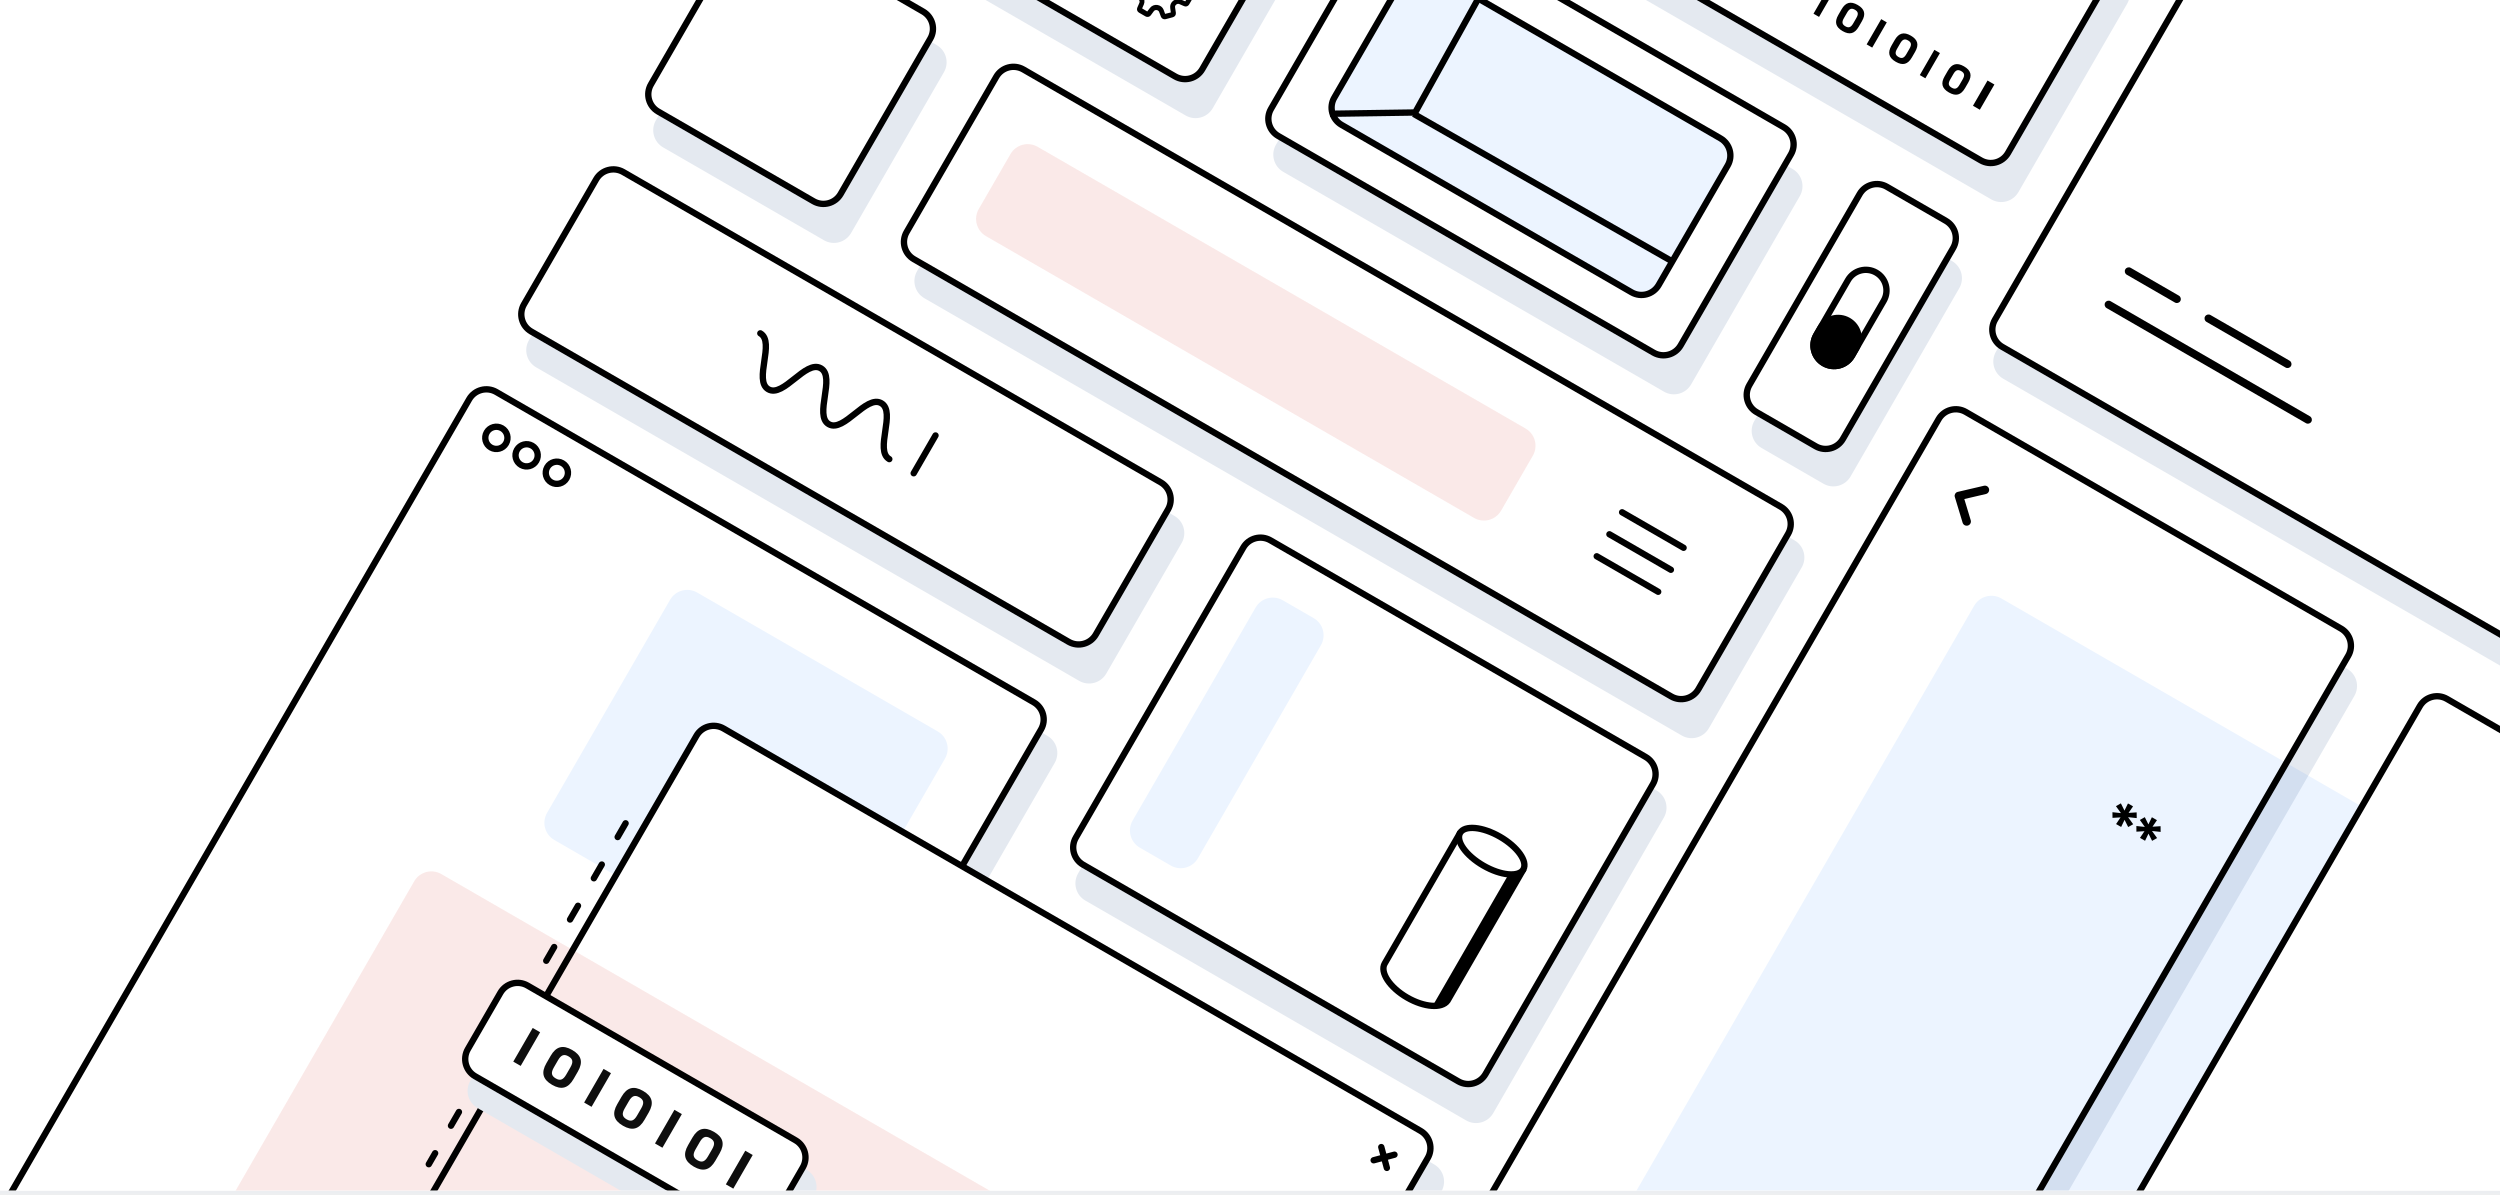
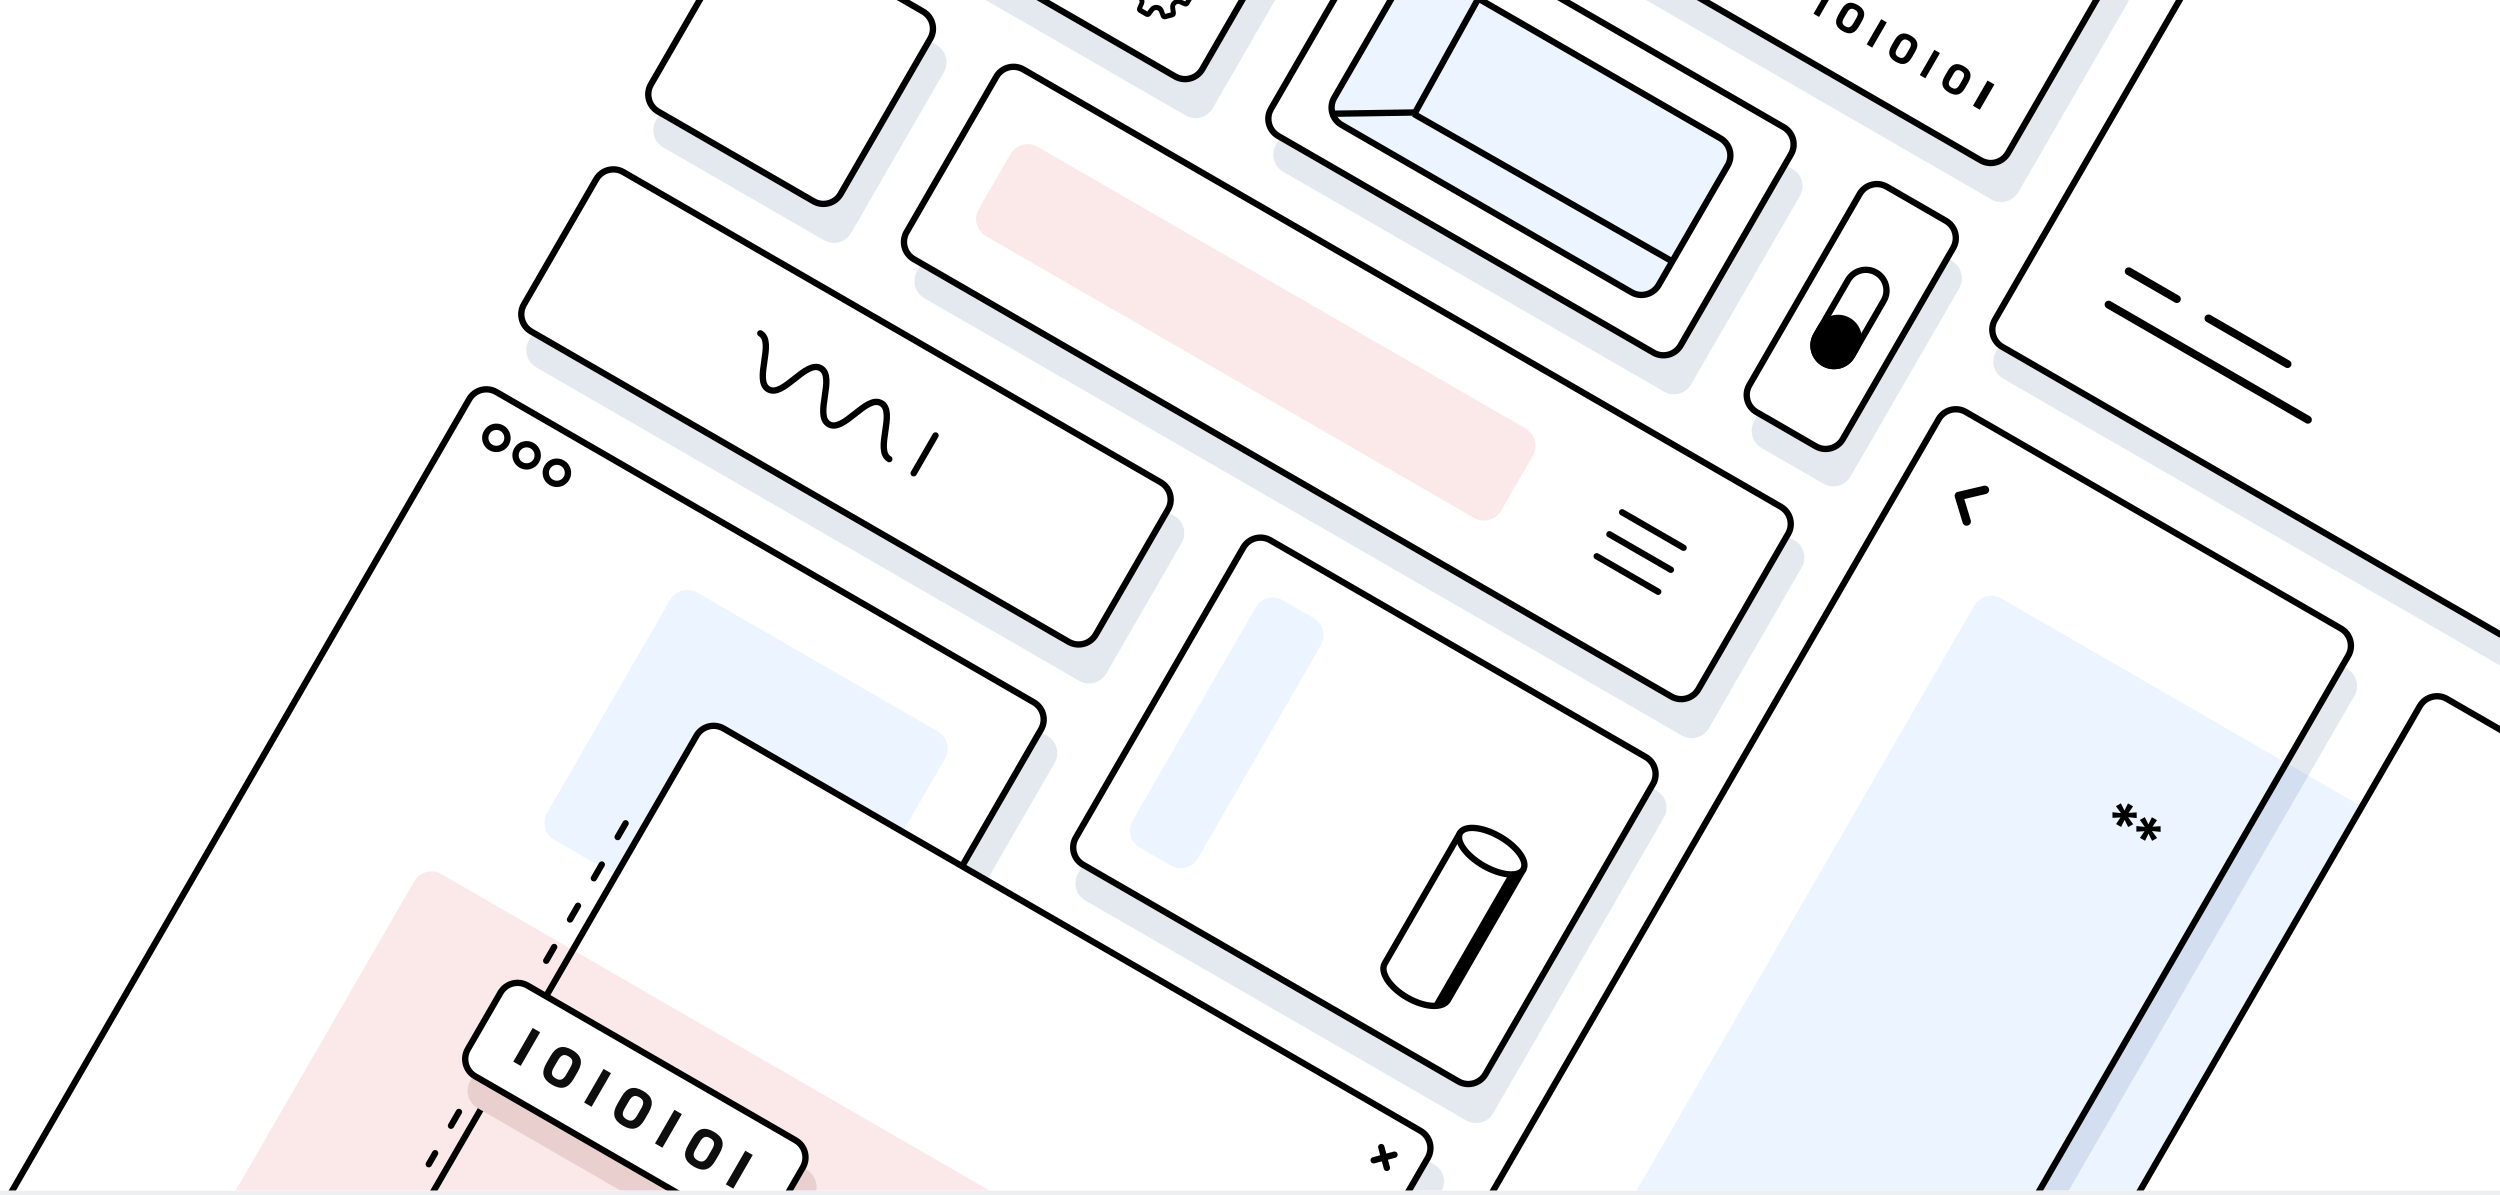
<svg xmlns="http://www.w3.org/2000/svg" xmlns:xlink="http://www.w3.org/1999/xlink" width="630" height="301" viewBox="0 0 630 301">
  <defs>
    <linearGradient id="projects-c" x1="49.518%" x2="50%" y1="47.055%" y2="61.242%">
      <stop offset="0%" stop-color="#FFF" />
      <stop offset="100%" stop-color="#FAFAFA" />
    </linearGradient>
    <rect id="projects-a" width="630" height="300" x="0" y="0" />
    <filter id="projects-b" width="100.2%" height="100.7%" x="-.1%" y="-.2%" filterUnits="objectBoundingBox">
      <feOffset dy="1" in="SourceAlpha" result="shadowOffsetOuter1" />
      <feColorMatrix in="shadowOffsetOuter1" values="0 0 0 0 0.927   0 0 0 0 0.934   0 0 0 0 0.944  0 0 0 1 0" />
    </filter>
  </defs>
  <g fill="none" fill-rule="evenodd">
    <mask id="projects-d" fill="#fff">
      <use xlink:href="#projects-a" />
    </mask>
    <use fill="#000" filter="url(#projects-b)" xlink:href="#projects-a" />
    <use fill="url(#projects-c)" xlink:href="#projects-a" />
    <use fill="#FFF" xlink:href="#projects-a" />
    <g mask="url(#projects-d)">
      <g transform="rotate(30 869.059 531.863)">
        <g transform="translate(2.4 391.2)">
          <rect width="230.4" height="56.8" x="82.4" y="6.4" fill="#E4E9F0" rx="5" />
          <rect width="56.8" height="56.8" x="6.4" y="6.4" fill="#E4E9F0" rx="5" />
          <rect width="168" height="238.4" x="6.4" y="143.2" fill="#E4E9F0" rx="5" />
          <rect width="166.4" height="264.4" x=".8" y="137.6" fill="#FFF" stroke="#000" stroke-width="1.6" rx="5" />
          <rect width="80" height="72" x="69.913" y="156.059" fill="#ECF4FF" rx="5" style="mix-blend-mode:multiply" />
          <rect width="168" height="48" x="6.4" y="79.2" fill="#E4E9F0" rx="5" />
          <rect width="166.4" height="46.4" x=".8" y="73.6" fill="#FFF" stroke="#000" stroke-width="1.6" rx="5" />
          <line x1="107.134" x2="107.134" y1="91.746" y2="102.746" stroke="#000" stroke-linecap="round" stroke-linejoin="round" stroke-width="1.6" />
          <rect width="230.4" height="55.2" x="75.2" y=".8" fill="#FFF" stroke="#000" stroke-width="1.6" rx="5" />
          <g stroke="#000" stroke-linecap="round" stroke-linejoin="round" stroke-width="1.6" transform="translate(266.4 21.6)">
            <line x1=".256" x2="18.144" y1=".4" y2=".4" />
            <line x1=".256" x2="18.144" y1="6.8" y2="6.8" />
            <line x1=".256" x2="18.144" y1="13.2" y2="13.2" />
          </g>
          <rect width="55.2" height="55.2" x=".8" y=".8" fill="#FFF" stroke="#000" stroke-width="1.6" rx="5" />
          <rect width="214.4" height="149.6" x="98.4" y="188" fill="#E4E9F0" rx="5" />
          <rect width="120.8" height="96" x="193.435" y="78.371" fill="#E4E9F0" rx="5" />
          <rect width="119.2" height="94.4" x="188.429" y="72.429" fill="#FFF" stroke="#000" stroke-width="1.6" rx="5" />
          <rect width="19" height="72" x="198.673" y="83.961" fill="#ECF4FF" rx="5" style="mix-blend-mode:multiply" />
          <rect width="212.8" height="148" x="92.8" y="182.4" fill="#FFF" stroke="#000" stroke-width="1.6" rx="5" />
          <rect width="187" height="104" x="49.54" y="249.733" fill="#E06B63" opacity=".15" rx="5" style="mix-blend-mode:multiply" />
          <line x1="88.366" x2="88.366" y1="215.434" y2="314.634" stroke="#000" stroke-dasharray="4 8" stroke-linecap="round" stroke-linejoin="round" stroke-width="1.6" />
          <g stroke="#000" stroke-width="1.6" transform="translate(8.8 144.8)">
            <circle cx="2.8" cy="2.8" r="2.8" />
            <circle cx="11.6" cy="2.8" r="2.8" />
            <circle cx="20.4" cy="2.8" r="2.8" />
          </g>
          <g transform="translate(81.6 262.4)">
-             <rect width="89.6" height="28" x="5.323" y="5.835" fill="#E4E9F0" rx="5" />
+             <rect width="89.6" height="28" x="5.323" y="5.835" fill="#E9D0CE" rx="5" />
            <rect width="88" height="26.4" x=".8" y=".8" fill="#FFF" stroke="#000" stroke-width="1.6" rx="5" />
            <path fill="#0E0E0E" fill-rule="nonzero" d="M12.28,19.2 L14.44,19.2 L14.44,9.408 L12.28,9.408 L12.28,19.2 Z M23.67,19.373 C26.378,19.373 27.63,18.12 27.63,15.384 L27.63,13.224 C27.63,10.488 26.378,9.235 23.67,9.235 C20.963,9.235 19.71,10.488 19.71,13.224 L19.71,15.384 C19.71,18.12 20.963,19.373 23.67,19.373 Z M23.67,17.515 C22.374,17.515 21.87,16.896 21.87,15.355 L21.87,13.253 C21.87,11.712 22.374,11.093 23.67,11.093 C24.966,11.093 25.47,11.712 25.47,13.253 L25.47,15.355 C25.47,16.896 24.966,17.515 23.67,17.515 Z M32.901,19.2 L35.061,19.2 L35.061,9.408 L32.901,9.408 L32.901,19.2 Z M44.291,19.373 C46.998,19.373 48.251,18.12 48.251,15.384 L48.251,13.224 C48.251,10.488 46.998,9.235 44.291,9.235 C41.584,9.235 40.331,10.488 40.331,13.224 L40.331,15.384 C40.331,18.12 41.584,19.373 44.291,19.373 Z M44.291,17.515 C42.995,17.515 42.491,16.896 42.491,15.355 L42.491,13.253 C42.491,11.712 42.995,11.093 44.291,11.093 C45.587,11.093 46.091,11.712 46.091,13.253 L46.091,15.355 C46.091,16.896 45.587,17.515 44.291,17.515 Z M53.522,19.2 L55.682,19.2 L55.682,9.408 L53.522,9.408 L53.522,19.2 Z M64.912,19.373 C67.619,19.373 68.872,18.12 68.872,15.384 L68.872,13.224 C68.872,10.488 67.619,9.235 64.912,9.235 C62.205,9.235 60.952,10.488 60.952,13.224 L60.952,15.384 C60.952,18.12 62.205,19.373 64.912,19.373 Z M64.912,17.515 C63.616,17.515 63.112,16.896 63.112,15.355 L63.112,13.253 C63.112,11.712 63.616,11.093 64.912,11.093 C66.208,11.093 66.712,11.712 66.712,13.253 L66.712,15.355 C66.712,16.896 66.208,17.515 64.912,17.515 Z M74.142,19.2 L74.142,9.408 L76.302,9.408 L76.302,19.2 L74.142,19.2 Z" />
          </g>
        </g>
        <g stroke="#000" stroke-linecap="round" stroke-linejoin="round" stroke-width="1.6" transform="translate(296 581.6)">
          <line x1=".48" x2="4.32" y1=".48" y2="4.32" />
          <line x1=".48" x2="4.32" y1=".48" y2="4.32" transform="matrix(-1 0 0 1 4.8 0)" />
        </g>
        <rect width="120.8" height="272" x="331.2" y="356" fill="#E4E9F0" rx="5" />
        <rect width="119.2" height="273.6" x="326.4" y="348" fill="#FFF" stroke="#000" stroke-width="1.6" rx="5" />
        <rect width="148" height="277" x="357.667" y="384.221" fill="#ECF4FF" rx="5" style="mix-blend-mode:multiply" />
        <path fill="#000" fill-rule="nonzero" d="M417.614,419 L417.461,417.009 L419.159,418.127 L419.897,416.886 L417.893,415.986 L419.897,415.1 L419.159,413.859 L417.461,414.991 L417.614,413 L416.139,413 L416.278,415.005 L414.58,413.873 L413.856,415.114 L415.819,416 L413.856,416.873 L414.58,418.1 L416.278,416.982 L416.139,419 L417.614,419 Z M424.574,419 L424.421,417.009 L426.119,418.127 L426.856,416.886 L424.852,415.986 L426.856,415.1 L426.119,413.859 L424.421,414.991 L424.574,413 L423.098,413 L423.238,415.005 L421.539,413.873 L420.816,415.114 L422.778,416 L420.816,416.873 L421.539,418.1 L423.238,416.982 L423.098,419 L424.574,419 Z" />
        <path fill="#000" d="M344.677,361.819 L339.773,366.417 L339.773,366.417 L339.72,366.467 C339.318,366.847 339.301,367.48 339.68,367.881 C339.693,367.894 339.706,367.908 339.72,367.92 L339.773,367.971 L339.773,367.971 L344.677,372.568 C345.108,372.972 345.784,372.951 346.189,372.522 C346.593,372.094 346.573,371.419 346.145,371.016 C346.144,371.015 346.143,371.015 346.143,371.014 L342.071,367.194 L342.071,367.194 L346.143,363.374 C346.572,362.971 346.593,362.297 346.191,361.868 C346.19,361.867 346.189,361.867 346.189,361.866 C345.784,361.436 345.108,361.415 344.677,361.819 Z" />
        <rect width="120.8" height="275.2" x="473.907" y="354.772" fill="#E4E9F0" rx="5" />
        <rect width="119.2" height="273.6" x="467.574" y="350" fill="#FFF" stroke="#000" stroke-width="1.6" rx="5" />
        <rect width="120.8" height="224" x="8" y="157.6" fill="#E4E9F0" rx="5" />
        <rect width="120.8" height="64.8" x="147.2" y="316.8" fill="#E4E9F0" rx="5" />
        <rect width="168" height="64.8" x="147.2" y="233.6" fill="#E4E9F0" rx="5" />
        <rect width="28" height="64.8" x="286.4" y="316.8" fill="#E4E9F0" rx="5" />
        <rect width="263" height="277" x="330.402" y="59.032" fill="#E4E9F0" rx="5" />
        <rect width="119.2" height="222.4" x="2.4" y="152" fill="#FFF" stroke="#000" stroke-width="1.6" rx="5" />
        <rect width="119.2" height="65.6" x="141.6" y="308.8" fill="#FFF" stroke="#000" stroke-width="1.6" rx="5" />
        <rect width="94.4" height="44.8" x="154" y="319.2" fill="#ECF4FF" stroke="#000" stroke-width="1.6" rx="5" />
        <rect width="166.4" height="65.6" x="141.6" y="225.6" fill="#FFF" stroke="#000" stroke-width="1.6" rx="5" />
        <path fill="#000" fill-rule="nonzero" d="M248,280.274 L249.62,280.274 L249.62,272.93 L248,272.93 L248,280.274 Z M256.544,280.404 C258.574,280.404 259.514,279.464 259.514,277.412 L259.514,275.792 C259.514,273.74 258.574,272.8 256.544,272.8 C254.513,272.8 253.573,273.74 253.573,275.792 L253.573,277.412 C253.573,279.464 254.513,280.404 256.544,280.404 Z M256.544,279.011 C255.572,279.011 255.194,278.546 255.194,277.391 L255.194,275.814 C255.194,274.658 255.572,274.193 256.544,274.193 C257.516,274.193 257.894,274.658 257.894,275.814 L257.894,277.391 C257.894,278.546 257.516,279.011 256.544,279.011 Z M263.467,280.274 L265.088,280.274 L265.088,272.93 L263.467,272.93 L263.467,280.274 Z M272.011,280.404 C274.042,280.404 274.982,279.464 274.982,277.412 L274.982,275.792 C274.982,273.74 274.042,272.8 272.011,272.8 C269.981,272.8 269.041,273.74 269.041,275.792 L269.041,277.412 C269.041,279.464 269.981,280.404 272.011,280.404 Z M272.011,279.011 C271.039,279.011 270.661,278.546 270.661,277.391 L270.661,275.814 C270.661,274.658 271.039,274.193 272.011,274.193 C272.983,274.193 273.361,274.658 273.361,275.814 L273.361,277.391 C273.361,278.546 272.983,279.011 272.011,279.011 Z M278.935,280.274 L280.555,280.274 L280.555,272.93 L278.935,272.93 L278.935,280.274 Z M287.479,280.404 C289.509,280.404 290.449,279.464 290.449,277.412 L290.449,275.792 C290.449,273.74 289.509,272.8 287.479,272.8 C285.448,272.8 284.508,273.74 284.508,275.792 L284.508,277.412 C284.508,279.464 285.448,280.404 287.479,280.404 Z M287.479,279.011 C286.506,279.011 286.128,278.546 286.128,277.391 L286.128,275.814 C286.128,274.658 286.506,274.193 287.479,274.193 C288.451,274.193 288.829,274.658 288.829,275.814 L288.829,277.391 C288.829,278.546 288.451,279.011 287.479,279.011 Z M294.402,280.274 L294.402,272.93 L296.402,272.93 L296.402,280.274 L294.402,280.274 Z" />
        <rect width="27.2" height="65.6" x="280.8" y="308.8" fill="#FFF" stroke="#000" stroke-width="1.6" rx="5" />
        <rect width="10.4" height="26.4" x="289.1" y="328.877" fill="#FFF" stroke="#000" stroke-width="1.6" rx="5.2" />
        <rect width="10.4" height="12.4" x="289.1" y="342.877" fill="#000" stroke="#000" stroke-width="1.6" rx="5.2" />
        <g fill="#000" fill-rule="nonzero" stroke="#000" stroke-width=".5" transform="translate(92.8 347.2)">
          <path d="M16.83,7.114 L15.547,6.967 C15.199,6.93 14.887,6.692 14.74,6.325 C14.594,5.977 14.649,5.592 14.869,5.317 L15.694,4.308 C15.932,4.015 15.914,3.575 15.639,3.3 L14.3,1.962 C14.025,1.687 13.603,1.668 13.292,1.906 L12.283,2.731 C12.008,2.951 11.623,3.006 11.256,2.842 C10.908,2.695 10.67,2.383 10.633,2.053 L10.487,0.751 C10.45,0.366 10.12,0.091 9.735,0.091 L7.847,0.092 C7.462,0.092 7.15,0.385 7.095,0.752 L6.967,2.053 C6.93,2.401 6.692,2.714 6.325,2.86 C5.977,3.006 5.592,2.951 5.317,2.731 L4.308,1.925 C4.015,1.687 3.575,1.705 3.3,1.98 L1.962,3.319 C1.687,3.594 1.668,4.015 1.906,4.327 L2.731,5.335 C2.951,5.61 3.006,5.996 2.842,6.362 C2.695,6.71 2.402,6.949 2.035,6.985 L0.733,7.132 C0.348,7.169 0.073,7.499 0.073,7.884 L0.073,9.79 C0.073,10.176 0.367,10.487 0.751,10.542 L2.053,10.689 C2.401,10.726 2.713,10.964 2.86,11.331 C3.006,11.679 2.951,12.064 2.731,12.339 L1.906,13.347 C1.668,13.641 1.687,14.081 1.962,14.356 L3.3,15.694 C3.575,15.969 3.997,15.988 4.308,15.749 L5.317,14.924 C5.592,14.705 5.977,14.649 6.344,14.814 C6.692,14.961 6.93,15.254 6.967,15.621 L7.113,16.923 C7.15,17.308 7.48,17.583 7.865,17.583 L9.772,17.583 C10.157,17.583 10.469,17.289 10.524,16.923 L10.671,15.621 C10.707,15.273 10.946,14.96 11.312,14.814 C11.66,14.667 12.046,14.723 12.321,14.942 L13.329,15.767 C13.622,16.006 14.062,15.987 14.337,15.712 L15.676,14.374 C15.951,14.099 15.969,13.677 15.731,13.365 L14.869,12.283 C14.649,12.008 14.594,11.623 14.758,11.256 C14.905,10.908 15.198,10.67 15.565,10.633 L16.867,10.487 C17.252,10.45 17.527,10.12 17.527,9.735 L17.527,7.847 C17.508,7.461 17.215,7.15 16.83,7.113 L16.83,7.114 Z M16.794,9.753 L15.455,9.936 C14.85,10.01 14.319,10.413 14.062,11.018 C13.823,11.604 13.915,12.265 14.3,12.741 L15.125,13.804 L13.731,15.143 L12.723,14.3 C12.246,13.915 11.587,13.823 10.981,14.08 C10.395,14.319 9.992,14.85 9.918,15.455 L9.735,16.794 L7.791,16.757 L7.644,15.455 C7.571,14.85 7.167,14.319 6.563,14.061 C6.343,13.97 6.123,13.933 5.885,13.933 C5.499,13.933 5.133,14.061 4.84,14.3 L3.776,15.125 L2.438,13.731 L3.263,12.723 C3.648,12.246 3.74,11.586 3.483,10.981 C3.244,10.395 2.713,9.992 2.108,9.918 L0.769,9.734 L0.806,7.791 L2.108,7.644 C2.713,7.571 3.244,7.167 3.501,6.563 C3.74,5.976 3.648,5.316 3.263,4.84 L2.438,3.776 L3.831,2.438 L4.84,3.263 C5.317,3.648 5.976,3.74 6.581,3.482 C7.168,3.244 7.571,2.713 7.645,2.107 L7.828,0.788 L9.772,0.824 L9.919,2.126 C9.992,2.731 10.396,3.263 11,3.52 C11.587,3.758 12.247,3.684 12.723,3.3 L13.787,2.493 L15.125,3.887 L14.3,4.895 C13.915,5.372 13.823,6.032 14.08,6.637 C14.319,7.224 14.85,7.627 15.455,7.701 L16.794,7.884 L16.794,9.753 Z" />
          <path d="M8.8,5.536 C7.003,5.536 5.536,7.003 5.536,8.8 C5.536,10.597 7.003,12.064 8.8,12.064 C10.597,12.064 12.064,10.597 12.064,8.8 C12.064,7.003 10.597,5.536 8.8,5.536 Z M8.8,11.348 C7.388,11.348 6.252,10.193 6.252,8.8 C6.252,7.406 7.389,6.252 8.8,6.252 C10.211,6.252 11.348,7.407 11.348,8.8 C11.348,10.194 10.211,11.348 8.8,11.348 Z" />
        </g>
        <rect width="259.4" height="263.4" x="326.168" y="65.798" fill="#FFF" stroke="#000" stroke-width="1.6" rx="5" />
        <rect width="60" height="2" x="348.062" y="305.588" fill="#000" rx="1" />
        <rect width="16" height="2" x="348.26" y="295.769" fill="#000" rx="1" />
        <rect width="25" height="2" x="371.603" y="296.014" fill="#000" rx="1" />
        <g transform="translate(272.898 498.588)">
          <path fill="#FFF" stroke="#000" stroke-width="1.6" d="M19.6,5.6 L19.6,43.2 C19.381,45.648 15.346,47.6 10.4,47.6 C5.319,47.6 1.2,45.541 1.2,43 C1.2,42.975 1.2,42.949 1.201,42.924 L1.2,5.6 L19.6,5.6 Z" />
          <polygon fill="#000" points=".8 0 3.8 0 3.8 37.77 .8 40.636" transform="translate(16.2 5.6)" />
          <ellipse cx="10.4" cy="5" fill="#FFF" stroke="#000" stroke-width="1.6" rx="9.2" ry="4.2" />
        </g>
        <path stroke="#000" stroke-linecap="round" stroke-linejoin="round" stroke-width="1.6" d="M0.831,0.332 C5.229,0.332 5.229,11.532 9.631,11.532 C14.029,11.532 14.029,0.332 18.431,0.332 C22.829,0.332 22.829,11.532 27.231,11.532 C31.629,11.532 31.629,0.332 36.031,0.332 C40.429,0.332 40.429,11.532 44.831,11.532" transform="translate(57.6 482.4)" />
        <polyline stroke="#000" stroke-width="1.6" points="175.532 320.771 172.139 353.098 152.532 361.771" transform="rotate(-7 164.032 341.271)" />
        <line x1="173.63" x2="248.43" y1="347.926" y2="356.726" stroke="#000" stroke-width="1.6" transform="rotate(-7 211.03 352.326)" />
      </g>
    </g>
    <rect width="152" height="26" x="240.462" y="70.75" fill="#E06B63" mask="url(#projects-d)" opacity=".15" rx="5" transform="rotate(30 316.462 83.75)" style="mix-blend-mode:multiply" />
  </g>
</svg>
